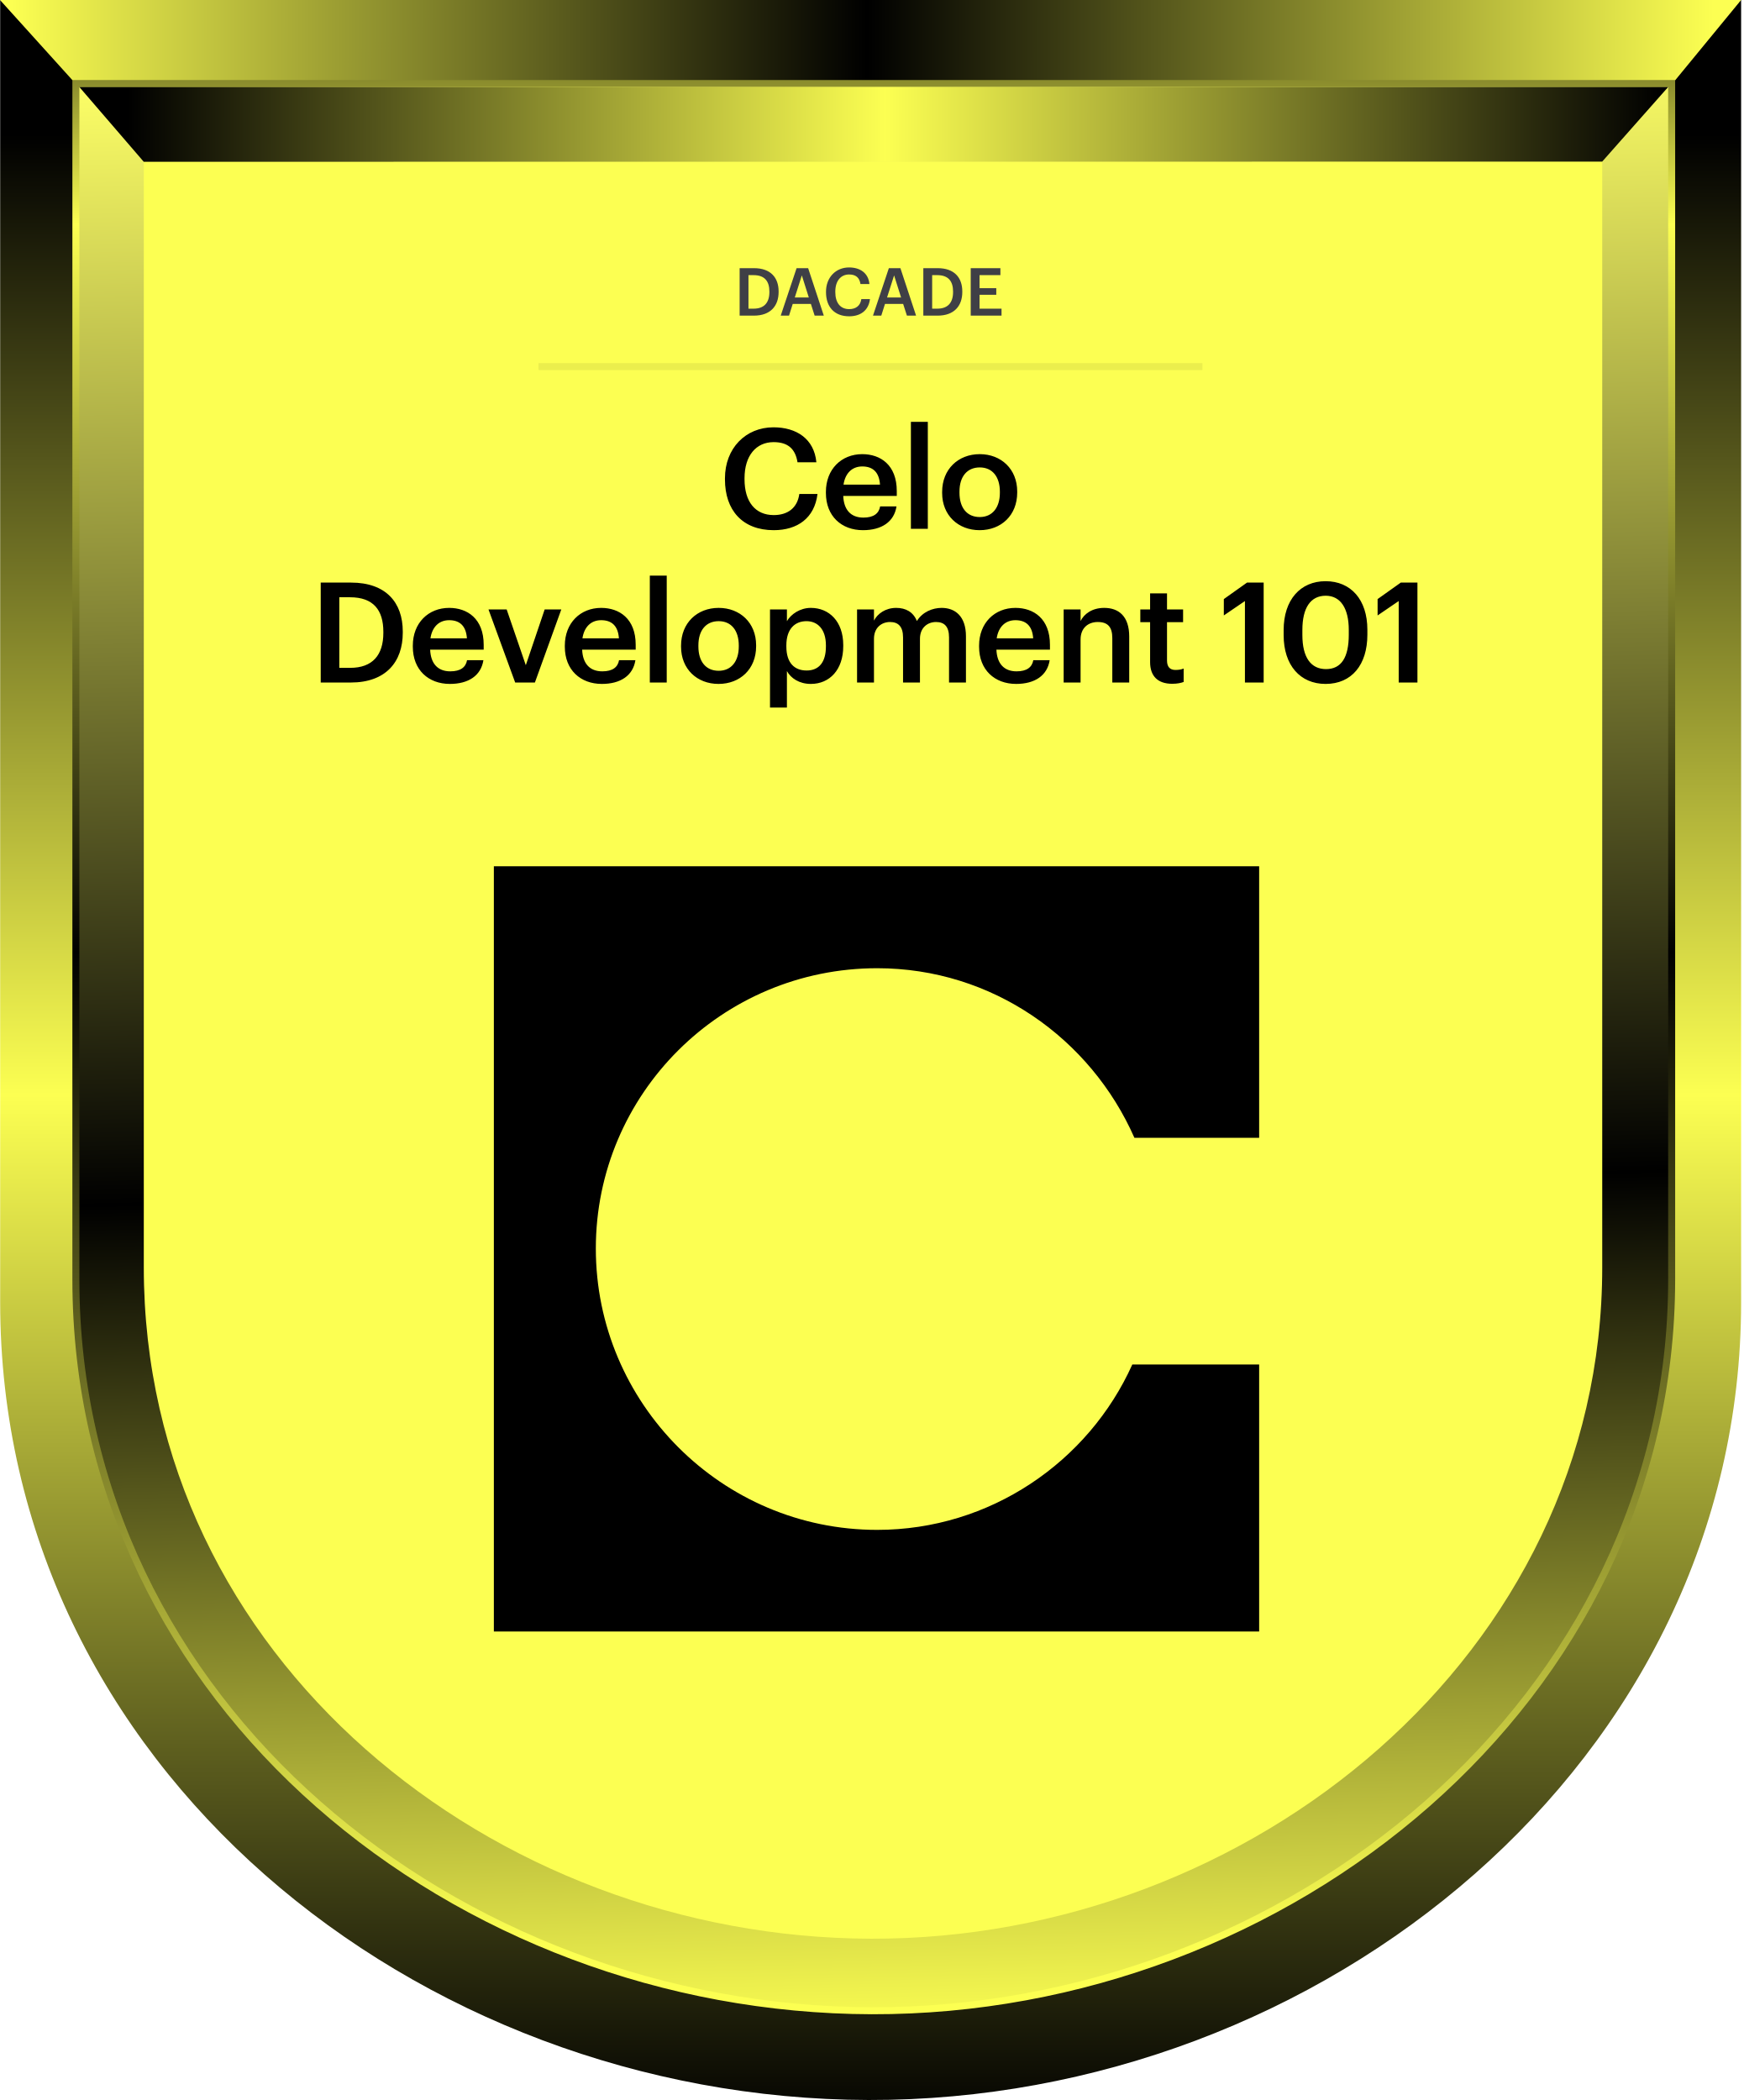
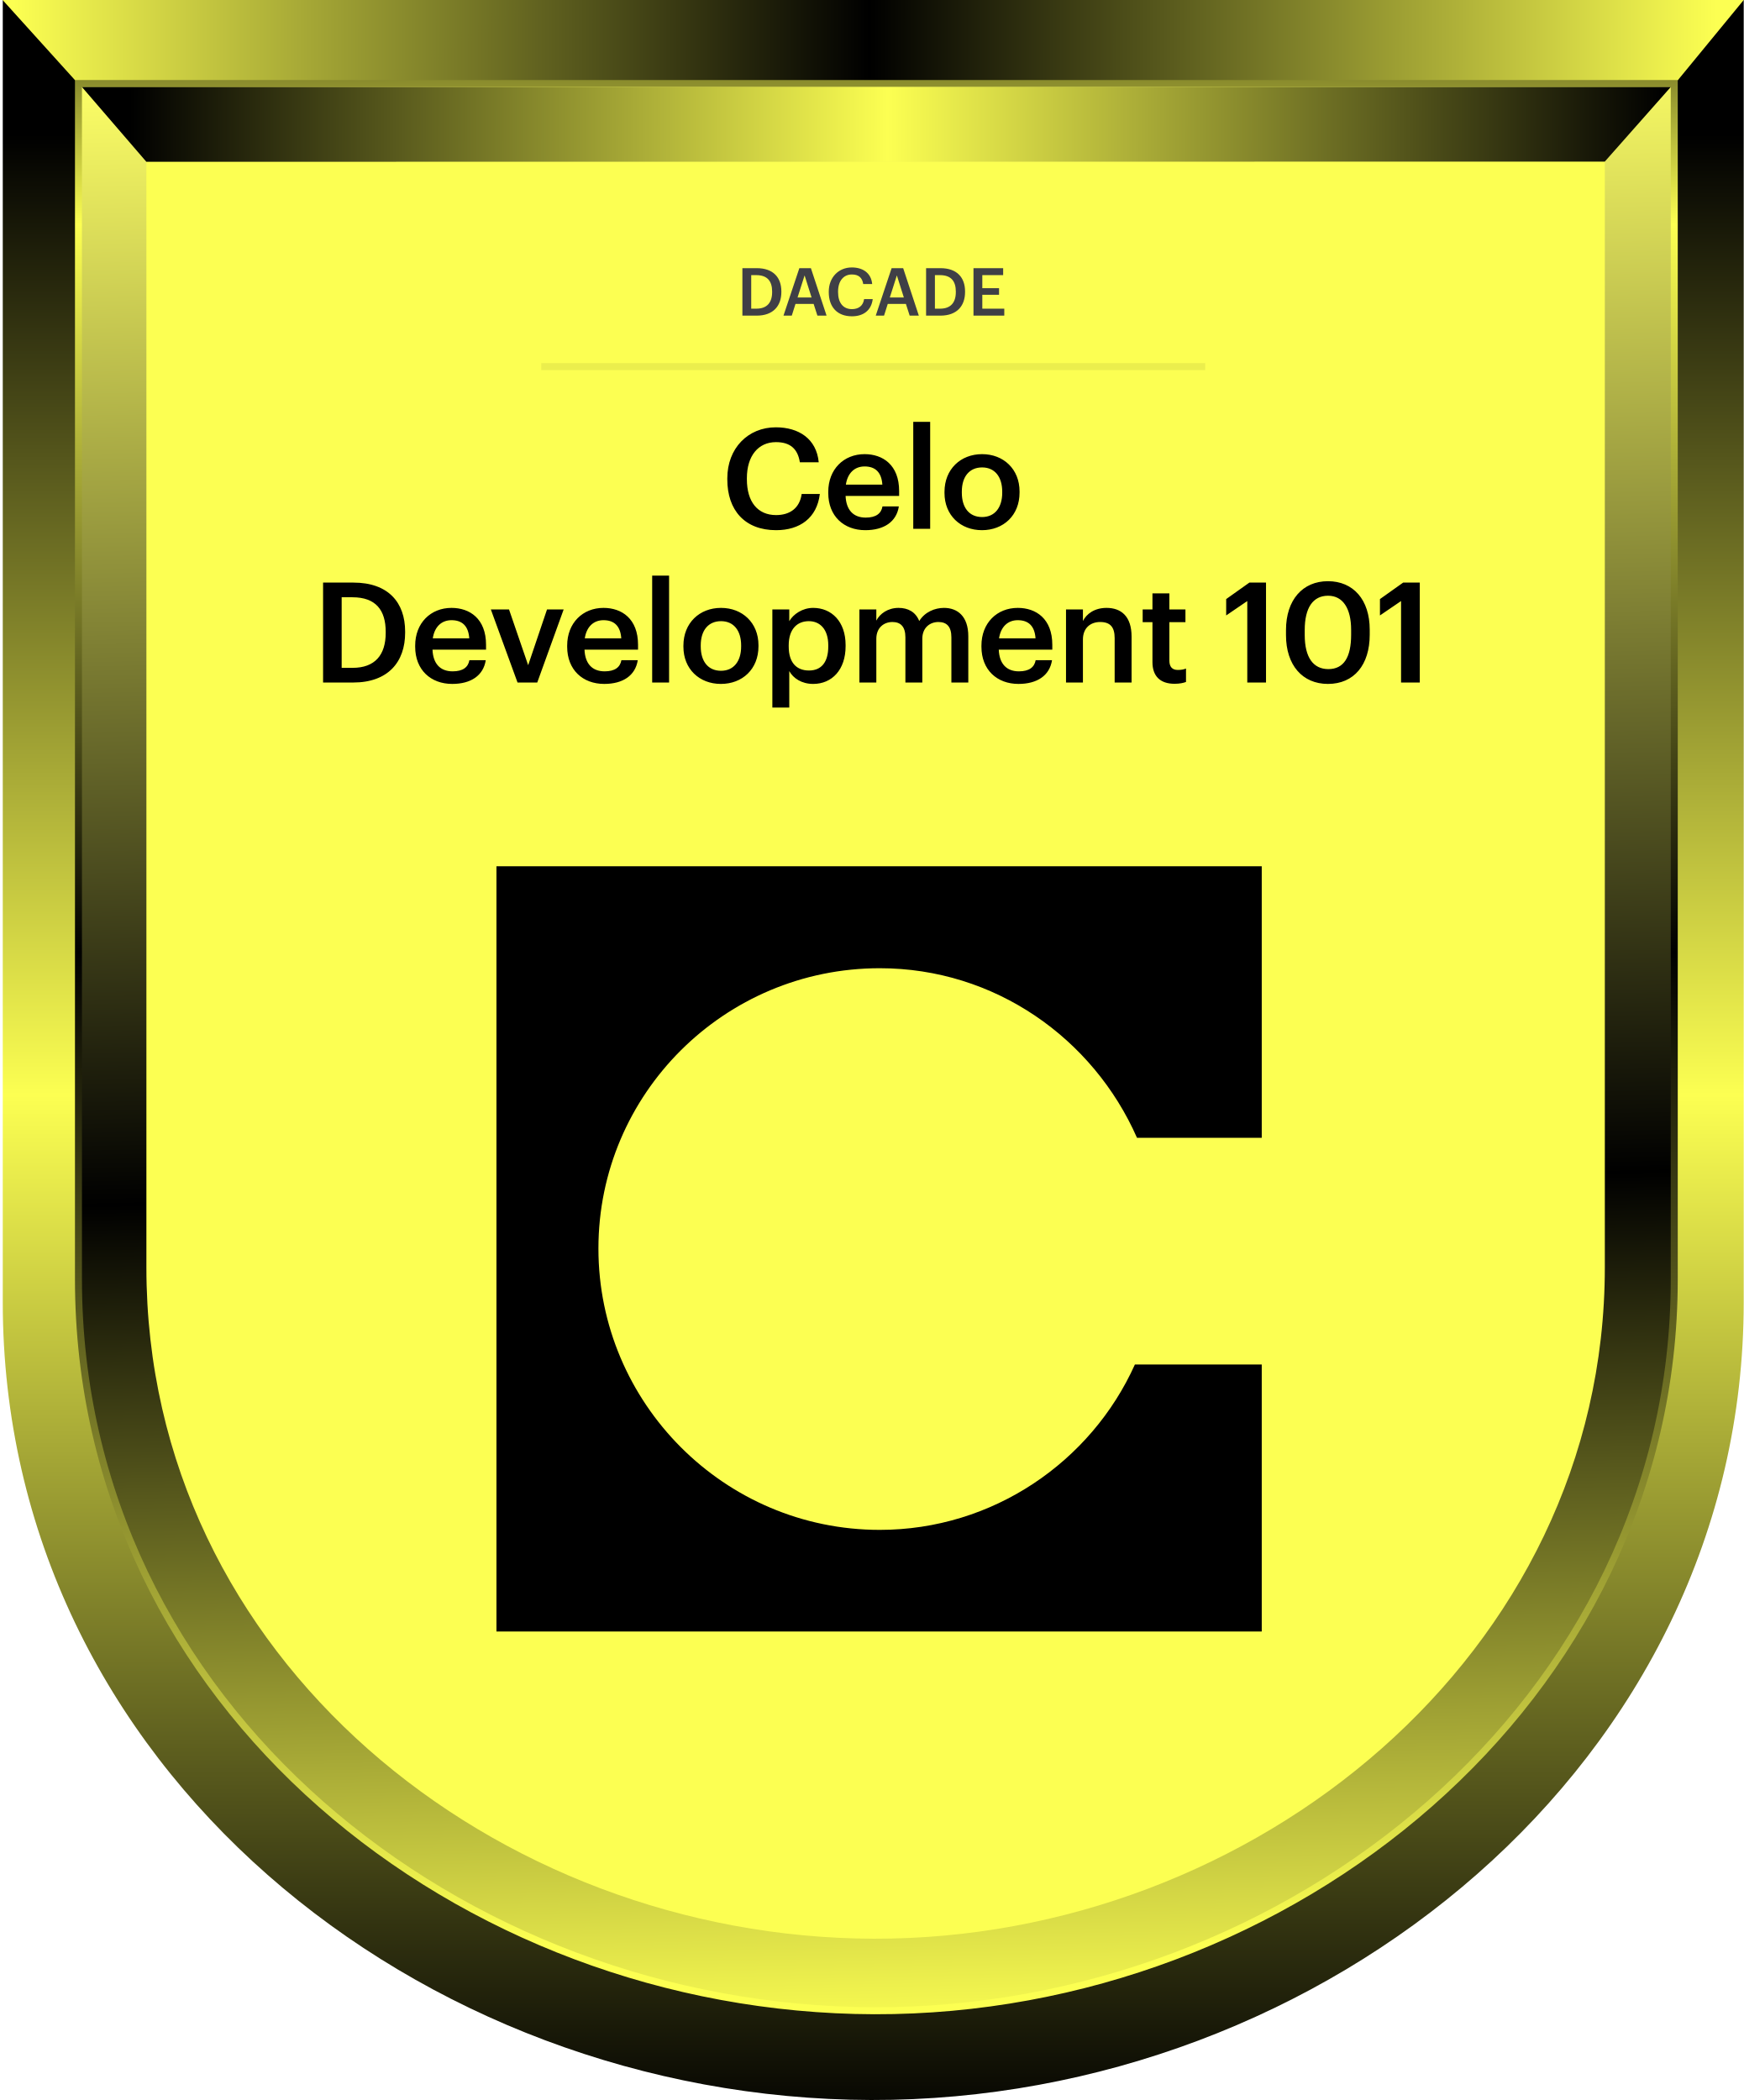
<svg xmlns="http://www.w3.org/2000/svg" width="499" height="601" viewBox="0 0 499 601" fill="none">
-   <path d="M498.247 0H0.05V372.645C0.049 505.642 119.343 600.677 248.521 600.999C378.067 601.323 498.247 504.388 498.247 372.645V0Z" fill="url(#paint0_linear_14158_15805)" />
-   <path d="M498.247 0H0L21.419 23.713L478.975 23.462L498.247 0Z" fill="url(#paint1_linear_14158_15805)" />
-   <path d="M21.712 23.904H478.37V366.13C478.37 486.804 368.299 575.753 249.466 575.456C130.965 575.16 21.711 487.958 21.712 366.13V23.904Z" fill="url(#paint2_linear_14158_15805)" stroke="url(#paint3_linear_14158_15805)" stroke-width="2" />
-   <path d="M458.502 46.182H41.151V362.713C41.151 474.612 141.086 554.57 249.301 554.841C357.825 555.113 458.502 473.556 458.502 362.713V46.182Z" fill="#FCFF52" />
-   <path d="M477.367 24.904H22.711L41.139 46.302L458.491 46.248L477.367 24.904Z" fill="url(#paint4_linear_14158_15805)" />
-   <path d="M221.417 151.732C228.217 151.732 233.097 148.252 233.937 141.372H228.737C228.177 145.412 225.377 147.412 221.417 147.412C216.137 147.412 213.057 143.612 213.057 137.172V136.852C213.057 130.452 216.337 126.532 221.377 126.532C225.497 126.532 227.617 128.492 228.217 132.292H233.617C232.977 125.572 227.897 122.292 221.337 122.292C213.377 122.292 207.457 128.292 207.457 136.892V137.212C207.457 146.012 212.457 151.732 221.417 151.732ZM246.945 151.732C252.305 151.732 255.865 149.332 256.545 144.932H251.865C251.505 146.972 249.985 148.132 247.065 148.132C243.465 148.132 241.465 145.892 241.305 141.932H256.625V140.532C256.625 133.052 251.945 129.972 246.745 129.972C240.785 129.972 236.345 134.292 236.345 140.772V141.092C236.345 147.692 240.785 151.732 246.945 151.732ZM241.385 138.692C241.865 135.452 243.825 133.492 246.745 133.492C249.745 133.492 251.585 135.092 251.825 138.692H241.385ZM260.668 151.332H265.508V120.732H260.668V151.332ZM280.368 147.972C276.688 147.972 274.568 145.292 274.568 141.012V140.692C274.568 136.372 276.768 133.772 280.368 133.772C283.968 133.772 286.128 136.412 286.128 140.732V141.012C286.128 145.292 283.968 147.972 280.368 147.972ZM280.328 151.732C286.488 151.732 291.088 147.492 291.088 140.972V140.652C291.088 134.252 286.488 129.972 280.368 129.972C274.208 129.972 269.608 134.292 269.608 140.772V141.092C269.608 147.452 274.168 151.732 280.328 151.732ZM97.1 191.132V170.932H100.18C106.9 170.932 109.7 174.652 109.7 180.812V181.132C109.7 187.452 106.62 191.132 100.22 191.132H97.1ZM91.78 195.332H100.38C110.42 195.332 115.26 189.412 115.26 181.092V180.732C115.26 172.412 110.42 166.732 100.46 166.732H91.78V195.332ZM128.735 195.732C134.095 195.732 137.655 193.332 138.335 188.932H133.655C133.295 190.972 131.775 192.132 128.855 192.132C125.255 192.132 123.255 189.892 123.095 185.932H138.415V184.532C138.415 177.052 133.735 173.972 128.535 173.972C122.575 173.972 118.135 178.292 118.135 184.772V185.092C118.135 191.692 122.575 195.732 128.735 195.732ZM123.175 182.692C123.655 179.452 125.615 177.492 128.535 177.492C131.535 177.492 133.375 179.092 133.615 182.692H123.175ZM147.427 195.332H153.067L160.627 174.412H155.867L150.467 190.372L144.987 174.412H139.787L147.427 195.332ZM172.232 195.732C177.592 195.732 181.152 193.332 181.832 188.932H177.152C176.792 190.972 175.272 192.132 172.352 192.132C168.752 192.132 166.752 189.892 166.592 185.932H181.912V184.532C181.912 177.052 177.232 173.972 172.032 173.972C166.072 173.972 161.632 178.292 161.632 184.772V185.092C161.632 191.692 166.072 195.732 172.232 195.732ZM166.672 182.692C167.152 179.452 169.112 177.492 172.032 177.492C175.032 177.492 176.872 179.092 177.112 182.692H166.672ZM185.955 195.332H190.795V164.732H185.955V195.332ZM205.654 191.972C201.974 191.972 199.854 189.292 199.854 185.012V184.692C199.854 180.372 202.054 177.772 205.654 177.772C209.254 177.772 211.414 180.412 211.414 184.732V185.012C211.414 189.292 209.254 191.972 205.654 191.972ZM205.614 195.732C211.774 195.732 216.374 191.492 216.374 184.972V184.652C216.374 178.252 211.774 173.972 205.654 173.972C199.494 173.972 194.894 178.292 194.894 184.772V185.092C194.894 191.452 199.454 195.732 205.614 195.732ZM220.347 202.492H225.187V192.052C226.307 194.092 228.707 195.732 232.027 195.732C237.427 195.732 241.307 191.652 241.307 184.932V184.612C241.307 177.852 237.267 173.972 232.027 173.972C228.947 173.972 226.347 175.772 225.187 177.772V174.412H220.347V202.492ZM230.827 191.892C227.307 191.892 225.027 189.692 225.027 185.012V184.692C225.027 180.052 227.427 177.772 230.787 177.772C233.947 177.772 236.347 180.052 236.347 184.692V185.012C236.347 189.492 234.387 191.892 230.827 191.892ZM245.26 195.332H250.1V182.812C250.1 179.612 252.3 178.012 254.7 178.012C257.06 178.012 258.42 179.332 258.42 182.412V195.332H263.26V182.812C263.26 179.612 265.46 178.012 267.86 178.012C270.26 178.012 271.58 179.332 271.58 182.412V195.332H276.42V182.092C276.42 176.332 273.3 173.972 269.46 173.972C266.86 173.972 263.98 175.132 262.38 177.732C261.34 175.132 259.18 173.972 256.46 173.972C253.38 173.972 251.1 175.652 250.1 177.612V174.412H245.26V195.332ZM290.779 195.732C296.139 195.732 299.699 193.332 300.379 188.932H295.699C295.339 190.972 293.819 192.132 290.899 192.132C287.299 192.132 285.299 189.892 285.139 185.932H300.459V184.532C300.459 177.052 295.779 173.972 290.579 173.972C284.619 173.972 280.179 178.292 280.179 184.772V185.092C280.179 191.692 284.619 195.732 290.779 195.732ZM285.219 182.692C285.699 179.452 287.659 177.492 290.579 177.492C293.579 177.492 295.419 179.092 295.659 182.692H285.219ZM304.382 195.332H309.222V183.012C309.222 179.692 311.422 178.012 314.142 178.012C317.022 178.012 318.302 179.452 318.302 182.612V195.332H323.142V182.172C323.142 176.412 320.182 173.972 315.982 173.972C312.542 173.972 310.222 175.692 309.222 177.732V174.412H304.382V195.332ZM335.438 195.692C336.918 195.692 337.958 195.452 338.718 195.172V191.332C338.038 191.612 337.318 191.732 336.358 191.732C334.838 191.732 333.958 190.892 333.958 189.052V178.052H338.558V174.412H333.958V169.812H329.118V174.412H326.318V178.052H329.118V189.492C329.118 193.452 331.278 195.692 335.438 195.692ZM356.255 195.332H361.615V166.732H356.855L350.215 171.452V176.132L356.255 172.012V195.332ZM379.452 191.492C375.172 191.492 372.692 188.212 372.692 181.732V180.292C372.692 173.932 375.052 170.492 379.372 170.492C383.652 170.492 385.972 174.172 385.972 180.252V181.652C385.972 188.132 383.852 191.492 379.452 191.492ZM379.332 195.732C386.812 195.732 391.292 190.252 391.292 181.652V180.212C391.292 171.612 386.572 166.332 379.332 166.332C372.132 166.332 367.332 171.652 367.332 180.332V181.772C367.332 190.372 372.052 195.732 379.332 195.732ZM400.259 195.332H405.619V166.732H400.859L394.219 171.452V176.132L400.259 172.012V195.332Z" fill="black" />
-   <path d="M214.184 88.337V78.742H215.647C218.839 78.742 220.169 80.509 220.169 83.435V83.587C220.169 86.589 218.706 88.337 215.666 88.337H214.184ZM211.657 90.332H215.742C220.511 90.332 222.81 87.52 222.81 83.568V83.397C222.81 79.445 220.511 76.747 215.78 76.747H211.657V90.332ZM223.414 90.332H225.789L226.853 86.969H232.04L233.123 90.332H235.745L231.261 76.747H227.955L223.414 90.332ZM229.456 78.818L231.451 85.126H227.442L229.456 78.818ZM243.005 90.522C246.235 90.522 248.553 88.869 248.952 85.601H246.482C246.216 87.52 244.886 88.47 243.005 88.47C240.497 88.47 239.034 86.665 239.034 83.606V83.454C239.034 80.414 240.592 78.552 242.986 78.552C244.943 78.552 245.95 79.483 246.235 81.288H248.8C248.496 78.096 246.083 76.538 242.967 76.538C239.186 76.538 236.374 79.388 236.374 83.473V83.625C236.374 87.805 238.749 90.522 243.005 90.522ZM249.818 90.332H252.193L253.257 86.969H258.444L259.527 90.332H262.149L257.665 76.747H254.359L249.818 90.332ZM255.86 78.818L257.855 85.126H253.846L255.86 78.818ZM266.749 88.337V78.742H268.212C271.404 78.742 272.734 80.509 272.734 83.435V83.587C272.734 86.589 271.271 88.337 268.231 88.337H266.749ZM264.222 90.332H268.307C273.076 90.332 275.375 87.52 275.375 83.568V83.397C275.375 79.445 273.076 76.747 268.345 76.747H264.222V90.332ZM277.786 90.332H286.602V88.337H280.313V84.366H285.101V82.466H280.313V78.742H286.279V76.747H277.786V90.332Z" fill="#3F3F46" />
-   <line opacity="0.1" x1="154.099" y1="104.916" x2="344.099" y2="104.916" stroke="#52531B" stroke-width="2" />
-   <path d="M360.325 247.916H141.325V466.916H360.325V390.507H324.026C311.491 418.383 283.314 437.836 251.026 437.836C206.504 437.836 170.505 401.537 170.505 357.316C170.505 313.095 206.504 277.096 251.026 277.096C283.916 277.096 312.093 297.151 324.627 325.629H360.325V247.916Z" fill="black" />
+   <path d="M498.989 0H0.792V372.645C0.79 505.642 120.085 600.677 249.263 600.999C378.809 601.323 498.989 504.388 498.989 372.645V0Z" fill="url(#paint0_linear_41_17110)" />
+   <path d="M498.989 0H0.742L22.161 23.713L479.716 23.462L498.989 0Z" fill="url(#paint1_linear_41_17110)" />
+   <path d="M22.454 366.13V23.904H479.112V366.13C479.112 486.804 369.041 575.753 250.207 575.456C131.707 575.16 22.453 487.958 22.454 366.13Z" fill="url(#paint2_linear_41_17110)" stroke="url(#paint3_linear_41_17110)" stroke-width="2" />
+   <path d="M459.244 46.182H41.893V362.713C41.892 474.612 141.828 554.57 250.043 554.841C358.566 555.113 459.244 473.556 459.244 362.713V46.182Z" fill="#FCFF52" />
+   <path d="M478.109 24.904H23.453L41.881 46.302L459.233 46.248L478.109 24.904Z" fill="url(#paint4_linear_41_17110)" />
+   <path d="M222.09 151.732C228.89 151.732 233.77 148.252 234.61 141.372H229.41C228.85 145.412 226.05 147.412 222.09 147.412C216.81 147.412 213.73 143.612 213.73 137.172V136.852C213.73 130.452 217.01 126.532 222.05 126.532C226.17 126.532 228.29 128.492 228.89 132.292H234.29C233.65 125.572 228.57 122.292 222.01 122.292C214.05 122.292 208.13 128.292 208.13 136.892V137.212C208.13 146.012 213.13 151.732 222.09 151.732ZM247.618 151.732C252.978 151.732 256.538 149.332 257.218 144.932H252.538C252.178 146.972 250.658 148.132 247.738 148.132C244.138 148.132 242.138 145.892 241.978 141.932H257.298V140.532C257.298 133.052 252.618 129.972 247.418 129.972C241.458 129.972 237.018 134.292 237.018 140.772V141.092C237.018 147.692 241.458 151.732 247.618 151.732ZM242.058 138.692C242.538 135.452 244.498 133.492 247.418 133.492C250.418 133.492 252.258 135.092 252.498 138.692H242.058ZM261.342 151.332H266.182V120.732H261.342V151.332ZM281.041 147.972C277.361 147.972 275.241 145.292 275.241 141.012V140.692C275.241 136.372 277.441 133.772 281.041 133.772C284.641 133.772 286.801 136.412 286.801 140.732V141.012C286.801 145.292 284.641 147.972 281.041 147.972ZM281.001 151.732C287.161 151.732 291.761 147.492 291.761 140.972V140.652C291.761 134.252 287.161 129.972 281.041 129.972C274.881 129.972 270.281 134.292 270.281 140.772V141.092C270.281 147.452 274.841 151.732 281.001 151.732ZM97.773 191.132V170.932H100.854C107.574 170.932 110.374 174.652 110.374 180.812V181.132C110.374 187.452 107.294 191.132 100.894 191.132H97.773ZM92.454 195.332H101.054C111.094 195.332 115.934 189.412 115.934 181.092V180.732C115.934 172.412 111.094 166.732 101.134 166.732H92.454V195.332ZM129.408 195.732C134.768 195.732 138.328 193.332 139.008 188.932H134.328C133.968 190.972 132.448 192.132 129.528 192.132C125.928 192.132 123.928 189.892 123.768 185.932H139.088V184.532C139.088 177.052 134.408 173.972 129.208 173.972C123.248 173.972 118.808 178.292 118.808 184.772V185.092C118.808 191.692 123.248 195.732 129.408 195.732ZM123.848 182.692C124.328 179.452 126.288 177.492 129.208 177.492C132.208 177.492 134.048 179.092 134.288 182.692H123.848ZM148.101 195.332H153.741L161.301 174.412H156.541L151.141 190.372L145.661 174.412H140.461L148.101 195.332ZM172.905 195.732C178.265 195.732 181.825 193.332 182.505 188.932H177.825C177.465 190.972 175.945 192.132 173.025 192.132C169.425 192.132 167.425 189.892 167.265 185.932H182.585V184.532C182.585 177.052 177.905 173.972 172.705 173.972C166.745 173.972 162.305 178.292 162.305 184.772V185.092C162.305 191.692 166.745 195.732 172.905 195.732ZM167.345 182.692C167.825 179.452 169.785 177.492 172.705 177.492C175.705 177.492 177.545 179.092 177.785 182.692H167.345ZM186.628 195.332H191.468V164.732H186.628V195.332ZM206.328 191.972C202.648 191.972 200.528 189.292 200.528 185.012V184.692C200.528 180.372 202.728 177.772 206.328 177.772C209.928 177.772 212.088 180.412 212.088 184.732V185.012C212.088 189.292 209.928 191.972 206.328 191.972ZM206.288 195.732C212.448 195.732 217.048 191.492 217.048 184.972V184.652C217.048 178.252 212.448 173.972 206.328 173.972C200.168 173.972 195.568 178.292 195.568 184.772V185.092C195.568 191.452 200.128 195.732 206.288 195.732ZM221.021 202.492H225.861V192.052C226.981 194.092 229.381 195.732 232.701 195.732C238.101 195.732 241.981 191.652 241.981 184.932V184.612C241.981 177.852 237.941 173.972 232.701 173.972C229.621 173.972 227.021 175.772 225.861 177.772V174.412H221.021V202.492ZM231.501 191.892C227.981 191.892 225.701 189.692 225.701 185.012V184.692C225.701 180.052 228.101 177.772 231.461 177.772C234.621 177.772 237.021 180.052 237.021 184.692V185.012C237.021 189.492 235.061 191.892 231.501 191.892ZM245.933 195.332H250.773V182.812C250.773 179.612 252.973 178.012 255.373 178.012C257.733 178.012 259.093 179.332 259.093 182.412V195.332H263.933V182.812C263.933 179.612 266.133 178.012 268.533 178.012C270.933 178.012 272.253 179.332 272.253 182.412V195.332H277.093V182.092C277.093 176.332 273.973 173.972 270.133 173.972C267.533 173.972 264.653 175.132 263.053 177.732C262.013 175.132 259.853 173.972 257.133 173.972C254.053 173.972 251.773 175.652 250.773 177.612V174.412H245.933V195.332ZM291.452 195.732C296.812 195.732 300.372 193.332 301.052 188.932H296.372C296.012 190.972 294.492 192.132 291.572 192.132C287.972 192.132 285.972 189.892 285.812 185.932H301.132V184.532C301.132 177.052 296.452 173.972 291.252 173.972C285.292 173.972 280.852 178.292 280.852 184.772V185.092C280.852 191.692 285.292 195.732 291.452 195.732ZM285.892 182.692C286.372 179.452 288.332 177.492 291.252 177.492C294.252 177.492 296.092 179.092 296.332 182.692H285.892ZM305.055 195.332H309.895V183.012C309.895 179.692 312.095 178.012 314.815 178.012C317.695 178.012 318.975 179.452 318.975 182.612V195.332H323.815V182.172C323.815 176.412 320.855 173.972 316.655 173.972C313.215 173.972 310.895 175.692 309.895 177.732V174.412H305.055V195.332ZM336.111 195.692C337.591 195.692 338.631 195.452 339.391 195.172V191.332C338.711 191.612 337.991 191.732 337.031 191.732C335.511 191.732 334.631 190.892 334.631 189.052V178.052H339.231V174.412H334.631V169.812H329.791V174.412H326.991V178.052H329.791V189.492C329.791 193.452 331.951 195.692 336.111 195.692ZM356.928 195.332H362.288V166.732H357.528L350.888 171.452V176.132L356.928 172.012V195.332ZM380.126 191.492C375.846 191.492 373.366 188.212 373.366 181.732V180.292C373.366 173.932 375.726 170.492 380.046 170.492C384.326 170.492 386.646 174.172 386.646 180.252V181.652C386.646 188.132 384.526 191.492 380.126 191.492ZM380.006 195.732C387.486 195.732 391.966 190.252 391.966 181.652V180.212C391.966 171.612 387.246 166.332 380.006 166.332C372.806 166.332 368.006 171.652 368.006 180.332V181.772C368.006 190.372 372.726 195.732 380.006 195.732ZM400.933 195.332H406.293V166.732H401.533L394.893 171.452V176.132L400.933 172.012V195.332Z" fill="black" />
+   <path d="M214.973 88.337V78.742H216.436C219.628 78.742 220.958 80.509 220.958 83.435V83.587C220.958 86.589 219.495 88.337 216.455 88.337H214.973ZM212.446 90.332H216.531C221.3 90.332 223.599 87.52 223.599 83.568V83.397C223.599 79.445 221.3 76.747 216.569 76.747H212.446V90.332ZM224.204 90.332H226.579L227.643 86.969H232.83L233.913 90.332H236.535L232.051 76.747H228.745L224.204 90.332ZM230.246 78.818L232.241 85.126H228.232L230.246 78.818ZM243.795 90.522C247.025 90.522 249.343 88.869 249.742 85.601H247.272C247.006 87.52 245.676 88.47 243.795 88.47C241.287 88.47 239.824 86.665 239.824 83.606V83.454C239.824 80.414 241.382 78.552 243.776 78.552C245.733 78.552 246.74 79.483 247.025 81.288H249.59C249.286 78.096 246.873 76.538 243.757 76.538C239.976 76.538 237.164 79.388 237.164 83.473V83.625C237.164 87.805 239.539 90.522 243.795 90.522ZM250.607 90.332H252.982L254.046 86.969H259.233L260.316 90.332H262.938L258.454 76.747H255.148L250.607 90.332ZM256.649 78.818L258.644 85.126H254.635L256.649 78.818ZM267.539 88.337V78.742H269.002C272.194 78.742 273.524 80.509 273.524 83.435V83.587C273.524 86.589 272.061 88.337 269.021 88.337H267.539ZM265.012 90.332H269.097C273.866 90.332 276.165 87.52 276.165 83.568V83.397C276.165 79.445 273.866 76.747 269.135 76.747H265.012V90.332ZM278.575 90.332H287.391V88.337H281.102V84.366H285.89V82.466H281.102V78.742H287.068V76.747H278.575V90.332Z" fill="#3F3F46" />
+   <line opacity="0.1" x1="154.888" y1="104.916" x2="344.888" y2="104.916" stroke="#52531B" stroke-width="2" />
+   <path d="M361.067 247.916H142.067V466.916H361.067V390.507H324.767C312.233 418.383 284.056 437.836 251.767 437.836C207.245 437.836 171.247 401.537 171.247 357.316C171.247 313.095 207.245 277.096 251.767 277.096C284.658 277.096 312.835 297.151 325.369 325.629H361.067V247.916Z" fill="black" />
  <defs>
-     <linearGradient id="paint0_linear_14158_15805" x1="249.149" y1="37.888" x2="249.149" y2="632.959" gradientUnits="userSpaceOnUse">
+     <linearGradient id="paint0_linear_41_17110" x1="249.891" y1="37.888" x2="249.891" y2="632.959" gradientUnits="userSpaceOnUse">
      <stop offset="0.001" />
      <stop offset="0.463" stop-color="#FCFF52" />
      <stop offset="0.962" />
    </linearGradient>
-     <linearGradient id="paint1_linear_14158_15805" x1="498.745" y1="6.428" x2="-22.399" y2="5.426" gradientUnits="userSpaceOnUse">
+     <linearGradient id="paint1_linear_41_17110" x1="499.486" y1="6.428" x2="-21.657" y2="5.426" gradientUnits="userSpaceOnUse">
      <stop offset="0.016" stop-color="#FCFF52" />
      <stop offset="0.481" />
      <stop offset="0.951" stop-color="#FCFF52" />
    </linearGradient>
-     <linearGradient id="paint2_linear_14158_15805" x1="20.712" y1="611.065" x2="8.063" y2="22.997" gradientUnits="userSpaceOnUse">
+     <linearGradient id="paint2_linear_41_17110" x1="21.454" y1="611.065" x2="8.805" y2="22.997" gradientUnits="userSpaceOnUse">
      <stop offset="0.04" stop-color="#FCFF52" />
      <stop offset="0.452" />
      <stop offset="0.998" stop-color="#FDFF67" />
    </linearGradient>
-     <linearGradient id="paint3_linear_14158_15805" x1="250.041" y1="-73.132" x2="250.041" y2="556.567" gradientUnits="userSpaceOnUse">
+     <linearGradient id="paint3_linear_41_17110" x1="250.783" y1="-73.132" x2="250.783" y2="556.567" gradientUnits="userSpaceOnUse">
      <stop offset="0.074" />
      <stop offset="0.218" stop-color="#FCFF52" />
      <stop offset="0.549" />
      <stop offset="1" stop-color="#FCFF52" />
    </linearGradient>
-     <linearGradient id="paint4_linear_14158_15805" x1="478.242" y1="30.436" x2="0.614" y2="29.458" gradientUnits="userSpaceOnUse">
+     <linearGradient id="paint4_linear_41_17110" x1="478.984" y1="30.436" x2="1.356" y2="29.458" gradientUnits="userSpaceOnUse">
      <stop offset="0.006" />
      <stop offset="0.471" stop-color="#FCFF52" />
      <stop offset="0.925" />
    </linearGradient>
  </defs>
</svg>
